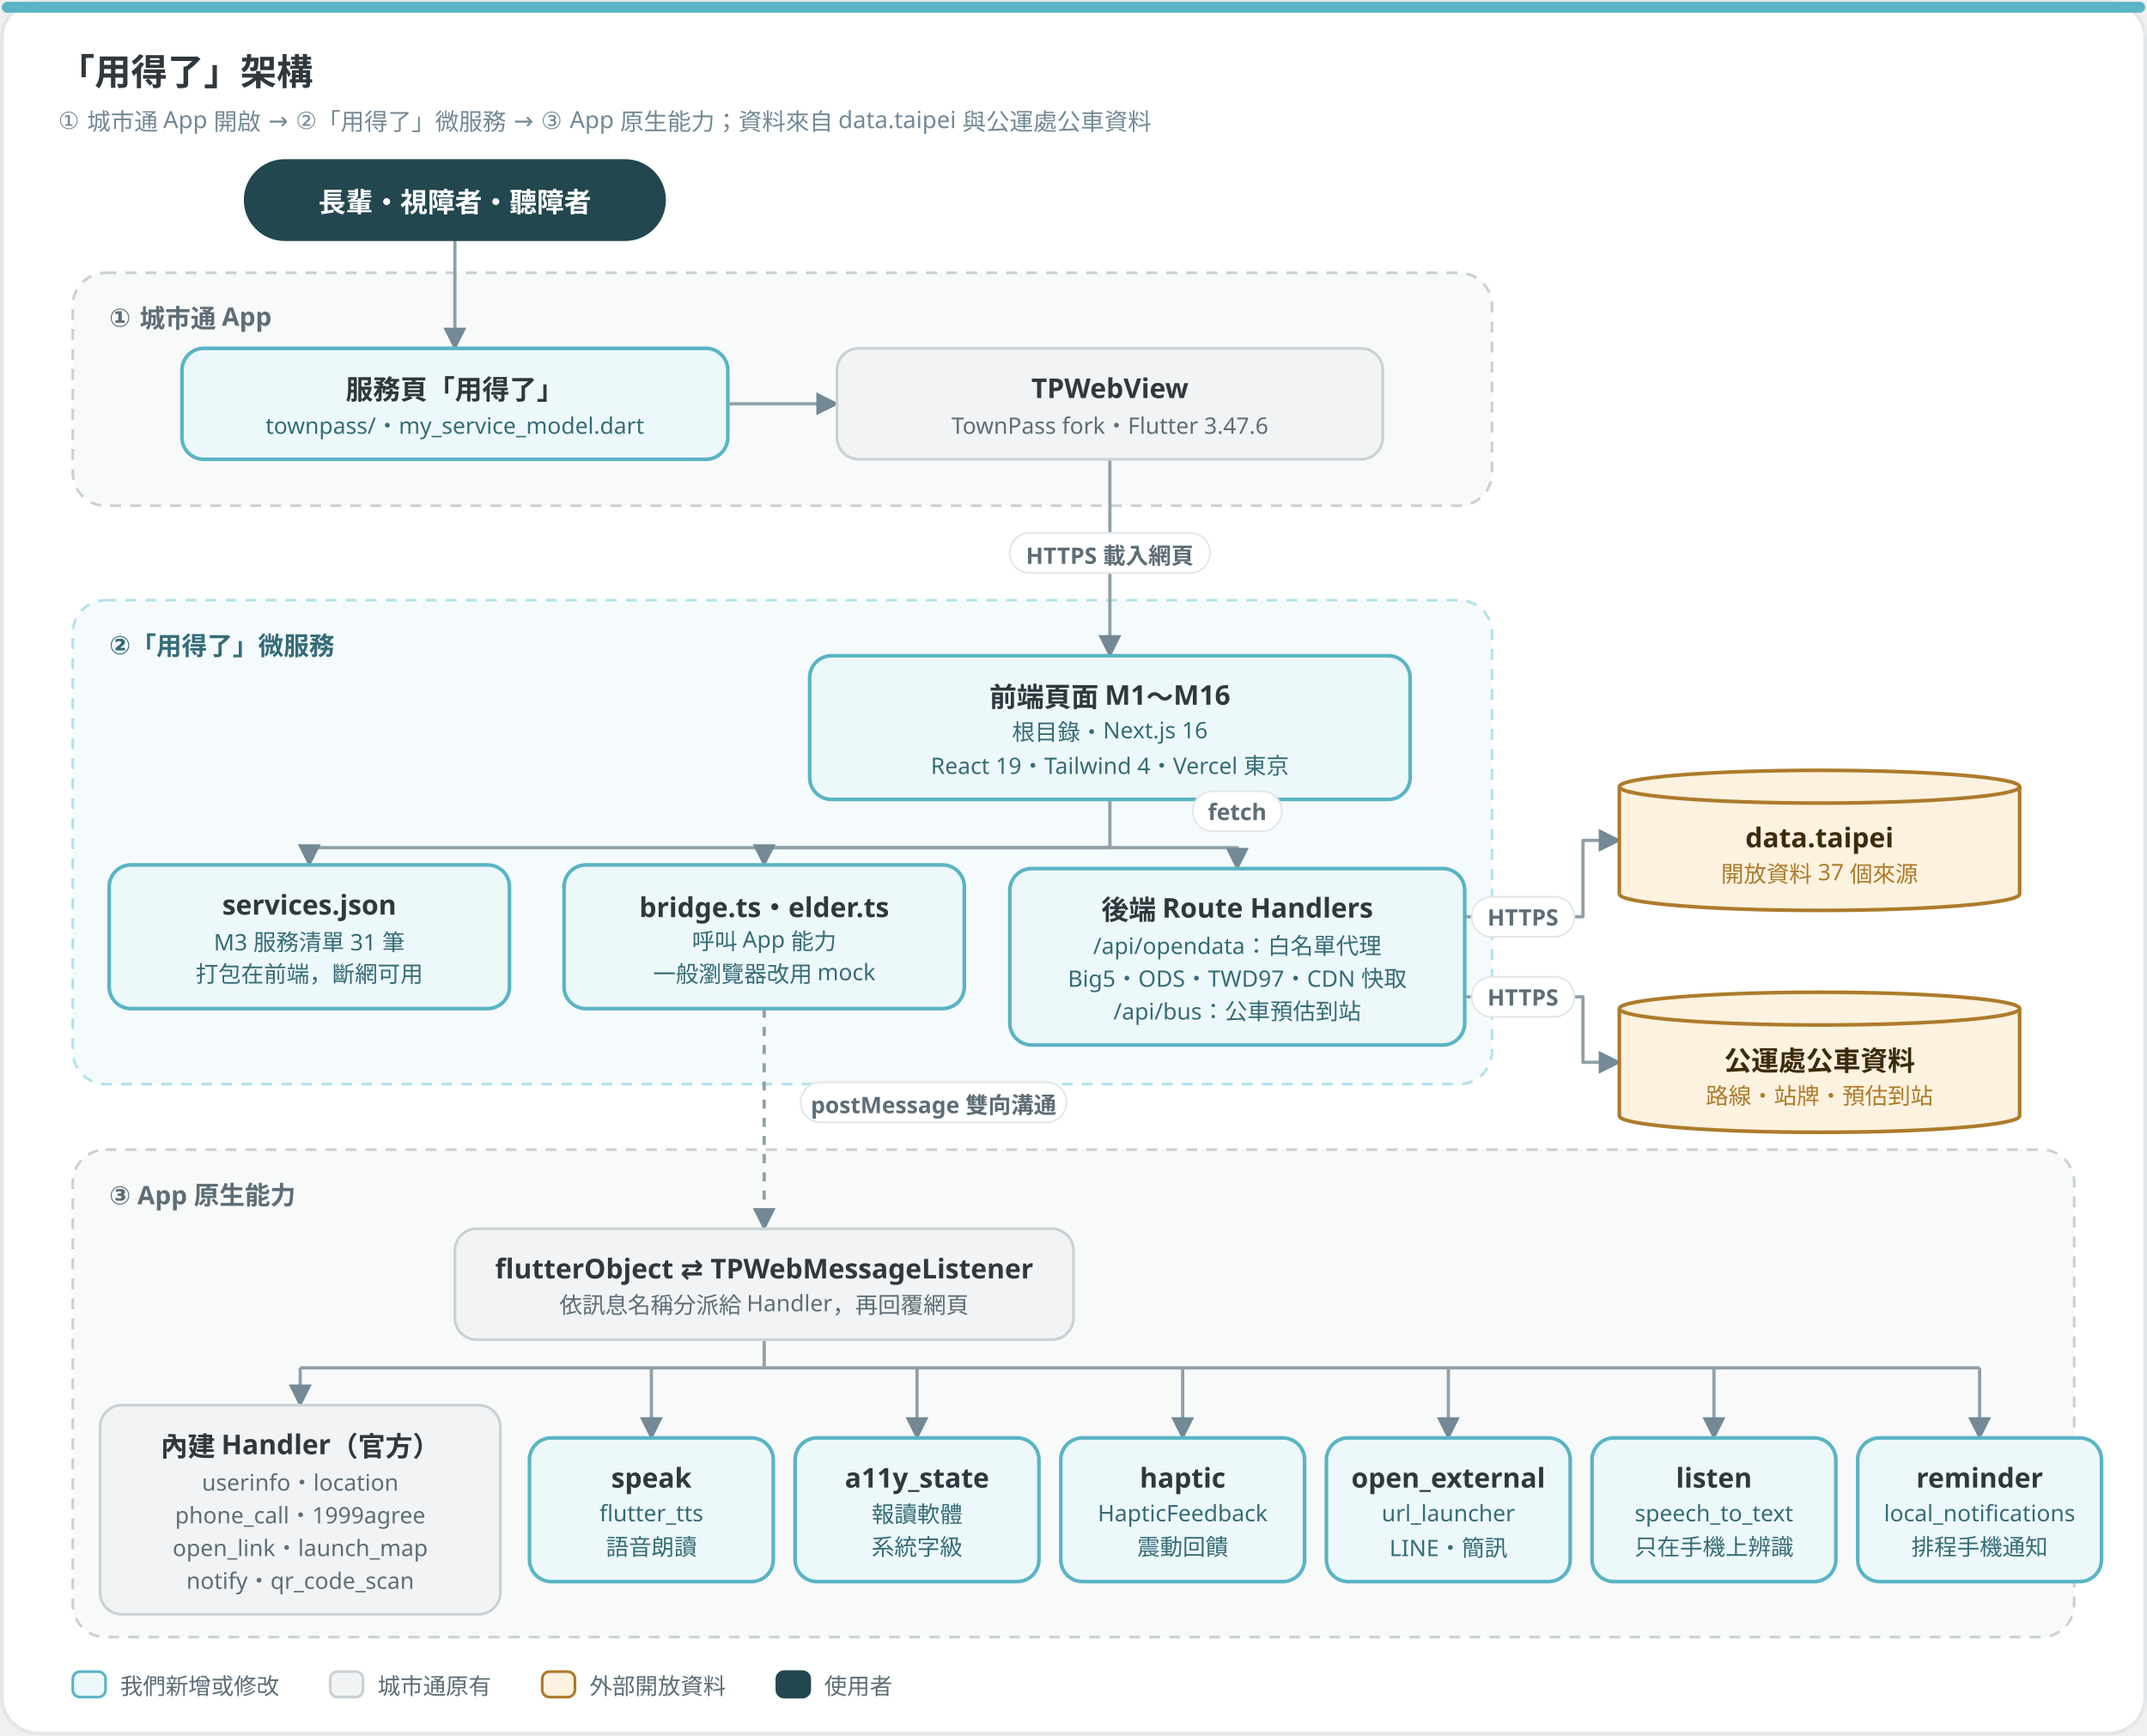
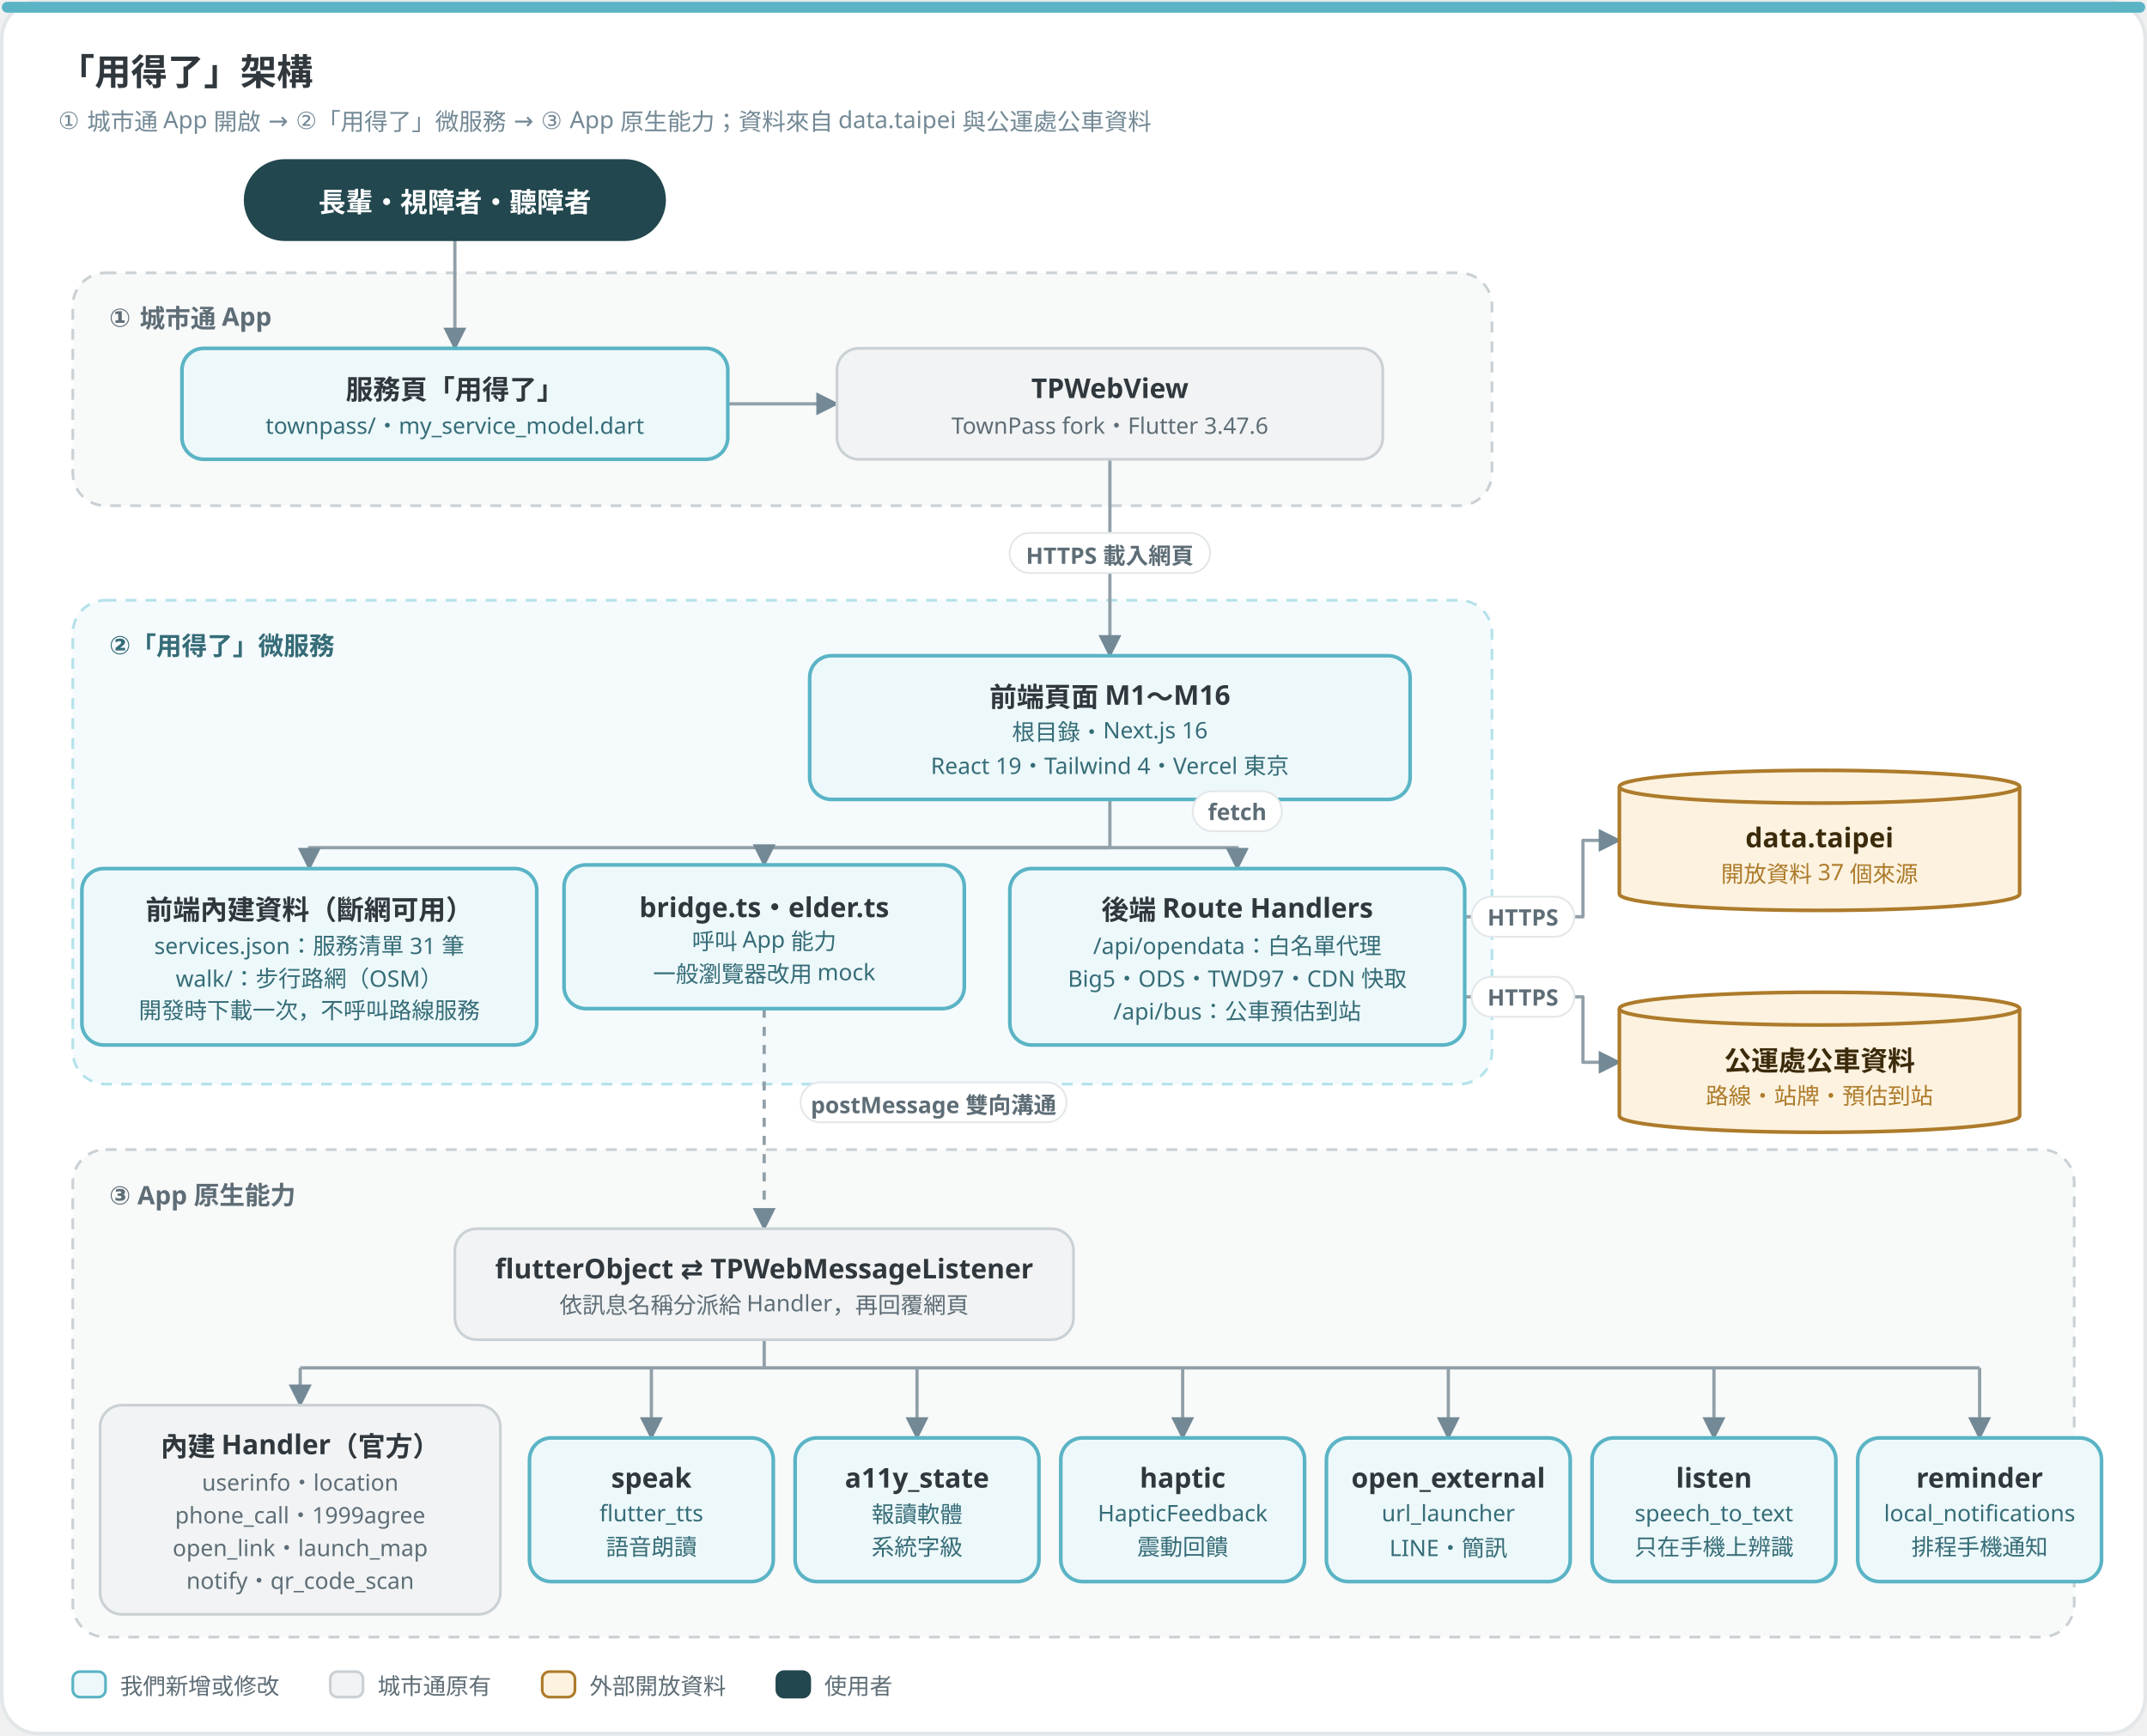
<svg xmlns="http://www.w3.org/2000/svg" width="1180" height="954" viewBox="0 0 1180 954" font-family="'PingFang TC','Noto Sans TC','Microsoft JhengHei',system-ui,sans-serif" role="img" aria-label="「用得了」架構">
  <defs>
    <marker id="arrow" viewBox="0 0 10 10" refX="9" refY="5" markerWidth="7" markerHeight="7" orient="auto-start-reverse">
      <path d="M0,0 L10,5 L0,10 z" fill="#738995" />
    </marker>
    <marker id="arrow-start" viewBox="0 0 10 10" refX="1" refY="5" markerWidth="7" markerHeight="7" orient="auto-start-reverse">
      <path d="M10,0 L0,5 L10,10 z" fill="#738995" />
    </marker>
  </defs>
  <rect x="1" y="1" width="1178" height="952" rx="20" fill="white" stroke="#E3E7E9" stroke-width="2" />
  <rect x="1" y="1" width="1178" height="6" rx="3" fill="#5AB4C5" />
  <text x="32.0" y="38.0" font-size="20" font-weight="700" fill="#30383D" text-anchor="start" dominant-baseline="central">「用得了」架構</text>
  <text x="32.0" y="64.0" font-size="13" font-weight="400" fill="#738995" text-anchor="start" dominant-baseline="central">① 城市通 App 開啟 → ②「用得了」微服務 → ③ App 原生能力；資料來自 data.taipei 與公運處公車資料</text>
  <rect x="40" y="150" width="780" height="128" rx="18" fill="#F1F3F4" fill-opacity="0.55" stroke="#CAD1D5" stroke-width="1.5" stroke-dasharray="6 5" />
  <text x="60.0" y="172.0" font-size="14" font-weight="700" fill="#5E6D76" text-anchor="start" dominant-baseline="central">① 城市通 App</text>
  <rect x="40" y="330" width="780" height="266" rx="18" fill="#EDF8FA" fill-opacity="0.55" stroke="#B4E2EA" stroke-width="1.5" stroke-dasharray="6 5" />
  <text x="60.0" y="352.0" font-size="14" font-weight="700" fill="#356C77" text-anchor="start" dominant-baseline="central">②「用得了」微服務</text>
  <rect x="40" y="632" width="1100" height="268" rx="18" fill="#F1F3F4" fill-opacity="0.55" stroke="#CAD1D5" stroke-width="1.5" stroke-dasharray="6 5" />
  <text x="60.0" y="654.0" font-size="14" font-weight="700" fill="#5E6D76" text-anchor="start" dominant-baseline="central">③ App 原生能力</text>
  <path d="M250.0,131.5 L250.0,191.5" fill="none" stroke="#91A0A8" stroke-width="1.8" stroke-linejoin="round" marker-end="url(#arrow)" />
  <path d="M400.0,222.0 L460.0,222.0" fill="none" stroke="#91A0A8" stroke-width="1.8" stroke-linejoin="round" marker-end="url(#arrow)" />
  <path d="M610.0,252.5 L610.0,360.5" fill="none" stroke="#91A0A8" stroke-width="1.8" stroke-linejoin="round" marker-end="url(#arrow)" />
-   <path d="M610.0,439.5 L610.0,466.0 L170.0,466.0 L170.0,475.5" fill="none" stroke="#91A0A8" stroke-width="1.8" stroke-linejoin="round" marker-end="url(#arrow)" />
+   <path d="M610.0,439.5 L610.0,466.0 L170.0,466.0 L170.0,477.5" fill="none" stroke="#91A0A8" stroke-width="1.8" stroke-linejoin="round" marker-end="url(#arrow)" />
  <path d="M610.0,466.0 L420.0,466.0 L420.0,475.5" fill="none" stroke="#91A0A8" stroke-width="1.8" stroke-linejoin="round" marker-end="url(#arrow)" />
  <path d="M610.0,466.0 L680.0,466.0 L680.0,477.5" fill="none" stroke="#91A0A8" stroke-width="1.8" stroke-linejoin="round" marker-end="url(#arrow)" />
  <path d="M805.0,504.0 L870.0,504.0 L870.0,462.0 L890.0,462.0" fill="none" stroke="#91A0A8" stroke-width="1.8" stroke-linejoin="round" marker-end="url(#arrow)" />
  <path d="M805.0,548.0 L870.0,548.0 L870.0,584.0 L890.0,584.0" fill="none" stroke="#91A0A8" stroke-width="1.8" stroke-linejoin="round" marker-end="url(#arrow)" />
  <path d="M420.0,554.5 L420.0,675.5" fill="none" stroke="#91A0A8" stroke-width="1.8" stroke-linejoin="round" stroke-dasharray="5 5" marker-start="url(#arrow-start)" marker-end="url(#arrow)" />
  <path d="M420,736.5 V752 M165,752 H1088" fill="none" stroke="#91A0A8" stroke-width="1.8" />
  <path d="M165.0,752.0 L165.0,772.5" fill="none" stroke="#91A0A8" stroke-width="1.8" stroke-linejoin="round" marker-end="url(#arrow)" />
  <path d="M358.0,752.0 L358.0,790.5" fill="none" stroke="#91A0A8" stroke-width="1.8" stroke-linejoin="round" marker-end="url(#arrow)" />
  <path d="M504.0,752.0 L504.0,790.5" fill="none" stroke="#91A0A8" stroke-width="1.8" stroke-linejoin="round" marker-end="url(#arrow)" />
  <path d="M650.0,752.0 L650.0,790.5" fill="none" stroke="#91A0A8" stroke-width="1.8" stroke-linejoin="round" marker-end="url(#arrow)" />
  <path d="M796.0,752.0 L796.0,790.5" fill="none" stroke="#91A0A8" stroke-width="1.8" stroke-linejoin="round" marker-end="url(#arrow)" />
  <path d="M942.0,752.0 L942.0,790.5" fill="none" stroke="#91A0A8" stroke-width="1.8" stroke-linejoin="round" marker-end="url(#arrow)" />
  <path d="M1088.0,752.0 L1088.0,790.5" fill="none" stroke="#91A0A8" stroke-width="1.8" stroke-linejoin="round" marker-end="url(#arrow)" />
  <rect x="135.0" y="88.5" width="230.0" height="43.0" rx="21.5" fill="#22474E" stroke="#22474E" stroke-width="2" />
  <text x="250.0" y="110.0" font-size="15" font-weight="700" fill="#FFFFFF" text-anchor="middle" dominant-baseline="central">長輩・視障者・聽障者</text>
  <rect x="100.0" y="191.5" width="300.0" height="61.0" rx="12.0" fill="#EDF8FA" stroke="#5AB4C5" stroke-width="2" />
  <text x="250.0" y="213.0" font-size="15" font-weight="700" fill="#30383D" text-anchor="middle" dominant-baseline="central">服務頁「用得了」</text>
  <text x="250.0" y="232.5" font-size="12.5" font-weight="400" fill="#356C77" text-anchor="middle" dominant-baseline="central">townpass/・my_service_model.dart</text>
  <rect x="460.0" y="191.5" width="300.0" height="61.0" rx="12.0" fill="#F1F3F4" stroke="#CAD1D5" stroke-width="1.5" />
  <text x="610.0" y="213.0" font-size="15" font-weight="700" fill="#30383D" text-anchor="middle" dominant-baseline="central">TPWebView</text>
  <text x="610.0" y="232.5" font-size="12.5" font-weight="400" fill="#5E6D76" text-anchor="middle" dominant-baseline="central">TownPass fork・Flutter 3.47.6</text>
  <rect x="445.0" y="360.5" width="330.0" height="79.0" rx="12.0" fill="#EDF8FA" stroke="#5AB4C5" stroke-width="2" />
  <text x="610.0" y="382.0" font-size="15" font-weight="700" fill="#30383D" text-anchor="middle" dominant-baseline="central">前端頁面 M1～M16</text>
  <text x="610.0" y="401.5" font-size="12.5" font-weight="400" fill="#356C77" text-anchor="middle" dominant-baseline="central">根目錄・Next.js 16</text>
  <text x="610.0" y="419.5" font-size="12.5" font-weight="400" fill="#356C77" text-anchor="middle" dominant-baseline="central">React 19・Tailwind 4・Vercel 東京</text>
-   <rect x="60.0" y="475.5" width="220.0" height="79.0" rx="12.0" fill="#EDF8FA" stroke="#5AB4C5" stroke-width="2" />
-   <text x="170.0" y="497.0" font-size="15" font-weight="700" fill="#30383D" text-anchor="middle" dominant-baseline="central">services.json</text>
-   <text x="170.0" y="516.5" font-size="12.5" font-weight="400" fill="#356C77" text-anchor="middle" dominant-baseline="central">M3 服務清單 31 筆</text>
-   <text x="170.0" y="534.5" font-size="12.5" font-weight="400" fill="#356C77" text-anchor="middle" dominant-baseline="central">打包在前端，斷網可用</text>
+   <rect x="45.0" y="477.5" width="250.0" height="97.0" rx="12.0" fill="#EDF8FA" stroke="#5AB4C5" stroke-width="2" />
+   <text x="170.0" y="499.0" font-size="15" font-weight="700" fill="#30383D" text-anchor="middle" dominant-baseline="central">前端內建資料（斷網可用）</text>
+   <text x="170.0" y="518.5" font-size="12.5" font-weight="400" fill="#356C77" text-anchor="middle" dominant-baseline="central">services.json：服務清單 31 筆</text>
+   <text x="170.0" y="536.5" font-size="12.5" font-weight="400" fill="#356C77" text-anchor="middle" dominant-baseline="central">walk/：步行路網（OSM）</text>
+   <text x="170.0" y="554.5" font-size="12.5" font-weight="400" fill="#356C77" text-anchor="middle" dominant-baseline="central">開發時下載一次，不呼叫路線服務</text>
  <rect x="310.0" y="475.5" width="220.0" height="79.0" rx="12.0" fill="#EDF8FA" stroke="#5AB4C5" stroke-width="2" />
  <text x="420.0" y="497.0" font-size="15" font-weight="700" fill="#30383D" text-anchor="middle" dominant-baseline="central">bridge.ts・elder.ts</text>
  <text x="420.0" y="516.5" font-size="12.5" font-weight="400" fill="#356C77" text-anchor="middle" dominant-baseline="central">呼叫 App 能力</text>
  <text x="420.0" y="534.5" font-size="12.5" font-weight="400" fill="#356C77" text-anchor="middle" dominant-baseline="central">一般瀏覽器改用 mock</text>
  <rect x="555.0" y="477.5" width="250.0" height="97.0" rx="12.0" fill="#EDF8FA" stroke="#5AB4C5" stroke-width="2" />
  <text x="680.0" y="499.0" font-size="15" font-weight="700" fill="#30383D" text-anchor="middle" dominant-baseline="central">後端 Route Handlers</text>
  <text x="680.0" y="518.5" font-size="12.5" font-weight="400" fill="#356C77" text-anchor="middle" dominant-baseline="central">/api/opendata：白名單代理</text>
  <text x="680.0" y="536.5" font-size="12.5" font-weight="400" fill="#356C77" text-anchor="middle" dominant-baseline="central">Big5・ODS・TWD97・CDN 快取</text>
  <text x="680.0" y="554.5" font-size="12.5" font-weight="400" fill="#356C77" text-anchor="middle" dominant-baseline="central">/api/bus：公車預估到站</text>
  <path d="M890.0,432.5 a110.0,9 0 0,1 220.0,0 v59.0 a110.0,9 0 0,1 -220.0,0 z" fill="#FCF2DF" stroke="#AD7B2B" stroke-width="2" />
  <path d="M890.0,432.5 a110.0,9 0 0,0 220.0,0" fill="none" stroke="#AD7B2B" stroke-width="2" />
  <text x="1000.0" y="460.0" font-size="15" font-weight="700" fill="#3C2B0B" text-anchor="middle" dominant-baseline="central">data.taipei</text>
  <text x="1000.0" y="479.5" font-size="12.5" font-weight="400" fill="#AD7B2B" text-anchor="middle" dominant-baseline="central">開放資料 37 個來源</text>
  <path d="M890.0,554.5 a110.0,9 0 0,1 220.0,0 v59.0 a110.0,9 0 0,1 -220.0,0 z" fill="#FCF2DF" stroke="#AD7B2B" stroke-width="2" />
  <path d="M890.0,554.5 a110.0,9 0 0,0 220.0,0" fill="none" stroke="#AD7B2B" stroke-width="2" />
  <text x="1000.0" y="582.0" font-size="15" font-weight="700" fill="#3C2B0B" text-anchor="middle" dominant-baseline="central">公運處公車資料</text>
  <text x="1000.0" y="601.5" font-size="12.5" font-weight="400" fill="#AD7B2B" text-anchor="middle" dominant-baseline="central">路線・站牌・預估到站</text>
  <rect x="250.0" y="675.5" width="340.0" height="61.0" rx="12.0" fill="#F1F3F4" stroke="#CAD1D5" stroke-width="1.5" />
  <text x="420.0" y="697.0" font-size="15" font-weight="700" fill="#30383D" text-anchor="middle" dominant-baseline="central">flutterObject ⇄ TPWebMessageListener</text>
  <text x="420.0" y="716.5" font-size="12.5" font-weight="400" fill="#5E6D76" text-anchor="middle" dominant-baseline="central">依訊息名稱分派給 Handler，再回覆網頁</text>
  <rect x="55.0" y="772.5" width="220.0" height="115.0" rx="12.0" fill="#F1F3F4" stroke="#CAD1D5" stroke-width="1.5" />
  <text x="165.0" y="794.0" font-size="15" font-weight="700" fill="#30383D" text-anchor="middle" dominant-baseline="central">內建 Handler（官方）</text>
  <text x="165.0" y="813.5" font-size="12.5" font-weight="400" fill="#5E6D76" text-anchor="middle" dominant-baseline="central">userinfo・location</text>
  <text x="165.0" y="831.5" font-size="12.5" font-weight="400" fill="#5E6D76" text-anchor="middle" dominant-baseline="central">phone_call・1999agree</text>
  <text x="165.0" y="849.5" font-size="12.5" font-weight="400" fill="#5E6D76" text-anchor="middle" dominant-baseline="central">open_link・launch_map</text>
  <text x="165.0" y="867.5" font-size="12.5" font-weight="400" fill="#5E6D76" text-anchor="middle" dominant-baseline="central">notify・qr_code_scan</text>
  <rect x="291.0" y="790.5" width="134.0" height="79.0" rx="12.0" fill="#EDF8FA" stroke="#5AB4C5" stroke-width="2" />
  <text x="358.0" y="812.0" font-size="15" font-weight="700" fill="#30383D" text-anchor="middle" dominant-baseline="central">speak</text>
  <text x="358.0" y="831.5" font-size="12.5" font-weight="400" fill="#356C77" text-anchor="middle" dominant-baseline="central">flutter_tts</text>
  <text x="358.0" y="849.5" font-size="12.5" font-weight="400" fill="#356C77" text-anchor="middle" dominant-baseline="central">語音朗讀</text>
  <rect x="437.0" y="790.5" width="134.0" height="79.0" rx="12.0" fill="#EDF8FA" stroke="#5AB4C5" stroke-width="2" />
  <text x="504.0" y="812.0" font-size="15" font-weight="700" fill="#30383D" text-anchor="middle" dominant-baseline="central">a11y_state</text>
  <text x="504.0" y="831.5" font-size="12.5" font-weight="400" fill="#356C77" text-anchor="middle" dominant-baseline="central">報讀軟體</text>
  <text x="504.0" y="849.5" font-size="12.5" font-weight="400" fill="#356C77" text-anchor="middle" dominant-baseline="central">系統字級</text>
  <rect x="583.0" y="790.5" width="134.0" height="79.0" rx="12.0" fill="#EDF8FA" stroke="#5AB4C5" stroke-width="2" />
  <text x="650.0" y="812.0" font-size="15" font-weight="700" fill="#30383D" text-anchor="middle" dominant-baseline="central">haptic</text>
  <text x="650.0" y="831.5" font-size="12.5" font-weight="400" fill="#356C77" text-anchor="middle" dominant-baseline="central">HapticFeedback</text>
  <text x="650.0" y="849.5" font-size="12.5" font-weight="400" fill="#356C77" text-anchor="middle" dominant-baseline="central">震動回饋</text>
  <rect x="729.0" y="790.5" width="134.0" height="79.0" rx="12.0" fill="#EDF8FA" stroke="#5AB4C5" stroke-width="2" />
  <text x="796.0" y="812.0" font-size="15" font-weight="700" fill="#30383D" text-anchor="middle" dominant-baseline="central">open_external</text>
  <text x="796.0" y="831.5" font-size="12.5" font-weight="400" fill="#356C77" text-anchor="middle" dominant-baseline="central">url_launcher</text>
  <text x="796.0" y="849.5" font-size="12.5" font-weight="400" fill="#356C77" text-anchor="middle" dominant-baseline="central">LINE・簡訊</text>
  <rect x="875.0" y="790.5" width="134.0" height="79.0" rx="12.0" fill="#EDF8FA" stroke="#5AB4C5" stroke-width="2" />
  <text x="942.0" y="812.0" font-size="15" font-weight="700" fill="#30383D" text-anchor="middle" dominant-baseline="central">listen</text>
  <text x="942.0" y="831.5" font-size="12.5" font-weight="400" fill="#356C77" text-anchor="middle" dominant-baseline="central">speech_to_text</text>
  <text x="942.0" y="849.5" font-size="12.5" font-weight="400" fill="#356C77" text-anchor="middle" dominant-baseline="central">只在手機上辨識</text>
  <rect x="1021.0" y="790.5" width="134.0" height="79.0" rx="12.0" fill="#EDF8FA" stroke="#5AB4C5" stroke-width="2" />
  <text x="1088.0" y="812.0" font-size="15" font-weight="700" fill="#30383D" text-anchor="middle" dominant-baseline="central">reminder</text>
  <text x="1088.0" y="831.5" font-size="12.5" font-weight="400" fill="#356C77" text-anchor="middle" dominant-baseline="central">local_notifications</text>
  <text x="1088.0" y="849.5" font-size="12.5" font-weight="400" fill="#356C77" text-anchor="middle" dominant-baseline="central">排程手機通知</text>
  <rect x="554.9" y="293.0" width="110.2" height="22" rx="11" fill="white" stroke="#E3E7E9" />
  <text x="610.0" y="304.0" font-size="12.5" font-weight="600" fill="#5E6D76" text-anchor="middle" dominant-baseline="central">HTTPS 載入網頁</text>
  <rect x="655.5" y="435.0" width="49.0" height="22" rx="11" fill="white" stroke="#E3E7E9" />
  <text x="680.0" y="446.0" font-size="12.5" font-weight="600" fill="#5E6D76" text-anchor="middle" dominant-baseline="central">fetch</text>
  <rect x="808.8" y="493.0" width="56.5" height="22" rx="11" fill="white" stroke="#E3E7E9" />
  <text x="837.0" y="504.0" font-size="12.5" font-weight="600" fill="#5E6D76" text-anchor="middle" dominant-baseline="central">HTTPS</text>
  <rect x="808.8" y="537.0" width="56.5" height="22" rx="11" fill="white" stroke="#E3E7E9" />
  <text x="837.0" y="548.0" font-size="12.5" font-weight="600" fill="#5E6D76" text-anchor="middle" dominant-baseline="central">HTTPS</text>
  <rect x="440.0" y="595.0" width="146.2" height="22" rx="11" fill="white" stroke="#E3E7E9" />
  <text x="513.1" y="606.0" font-size="12.5" font-weight="600" fill="#5E6D76" text-anchor="middle" dominant-baseline="central">postMessage 雙向溝通</text>
  <rect x="40" y="919" width="18" height="14" rx="4" fill="#EDF8FA" stroke="#5AB4C5" stroke-width="1.5" />
  <text x="66.0" y="926.0" font-size="12.5" font-weight="400" fill="#5E6D76" text-anchor="start" dominant-baseline="central">我們新增或修改</text>
  <rect x="181.5" y="919" width="18" height="14" rx="4" fill="#F1F3F4" stroke="#CAD1D5" stroke-width="1.5" />
  <text x="207.5" y="926.0" font-size="12.5" font-weight="400" fill="#5E6D76" text-anchor="start" dominant-baseline="central">城市通原有</text>
  <rect x="298.0" y="919" width="18" height="14" rx="4" fill="#FCF2DF" stroke="#AD7B2B" stroke-width="1.5" />
  <text x="324.0" y="926.0" font-size="12.5" font-weight="400" fill="#5E6D76" text-anchor="start" dominant-baseline="central">外部開放資料</text>
  <rect x="427.0" y="919" width="18" height="14" rx="4" fill="#22474E" stroke="#22474E" stroke-width="1.5" />
  <text x="453.0" y="926.0" font-size="12.5" font-weight="400" fill="#5E6D76" text-anchor="start" dominant-baseline="central">使用者</text>
</svg>
